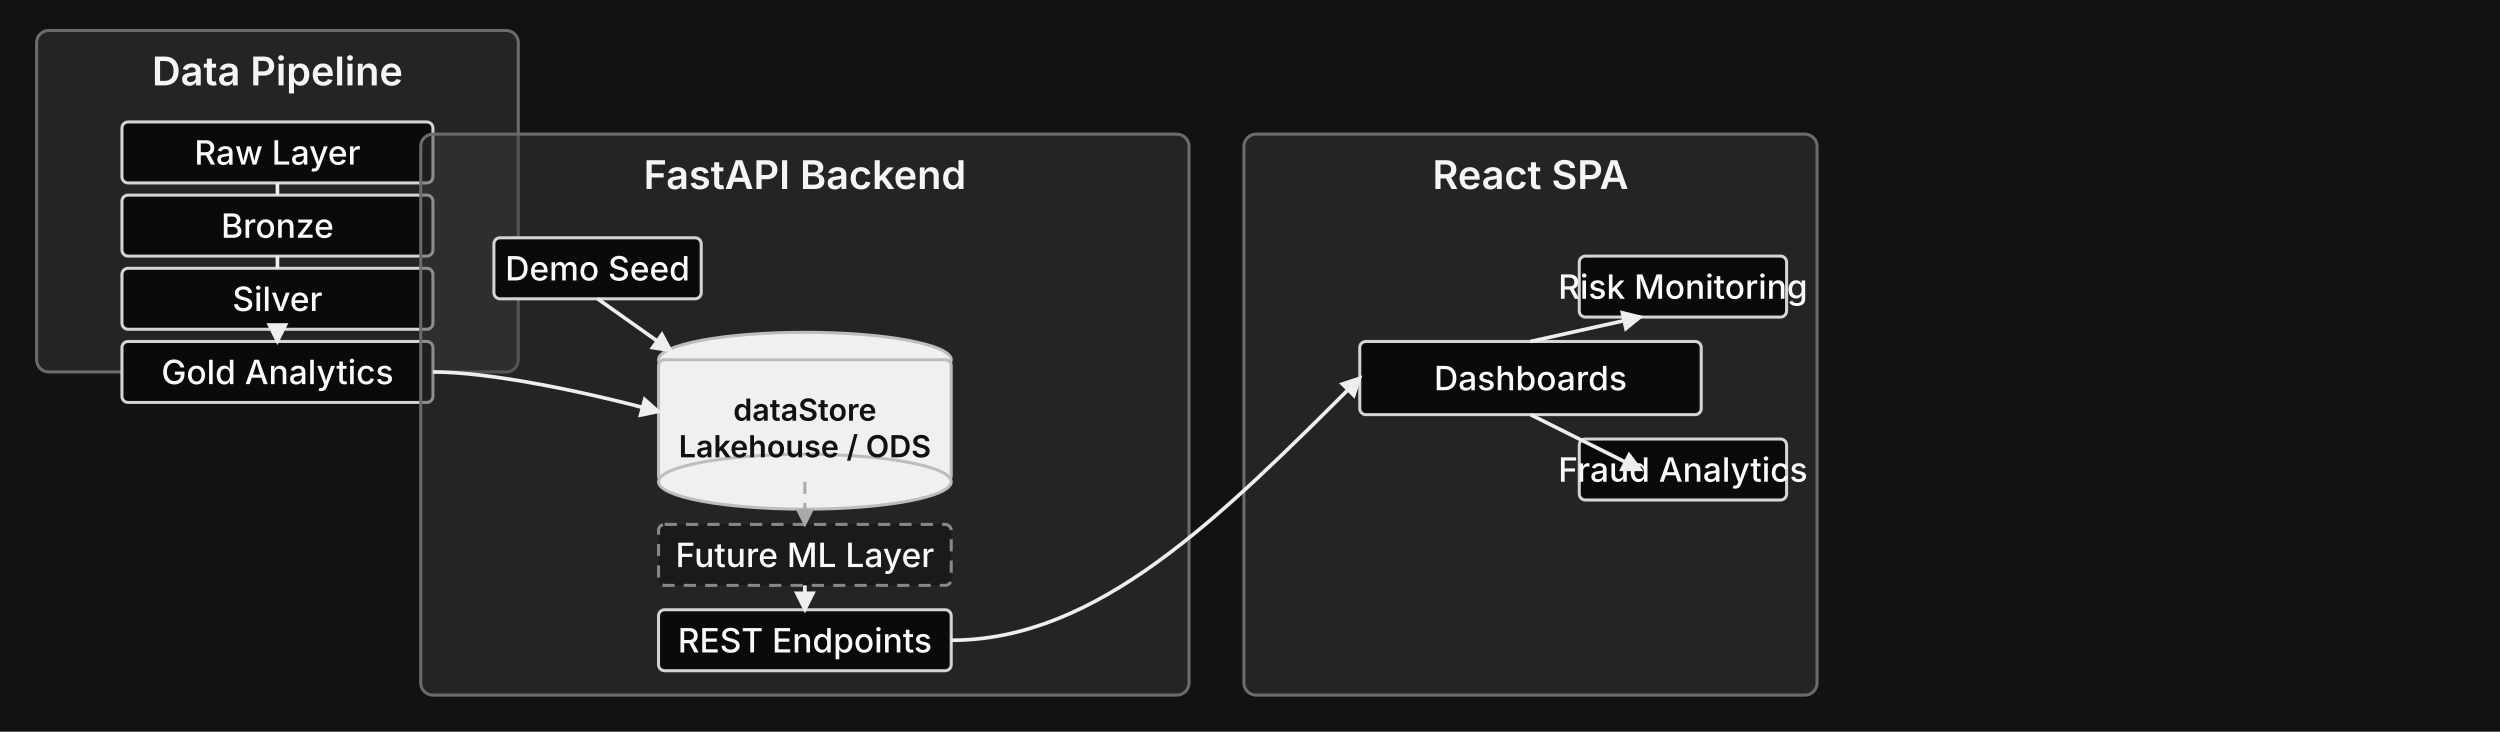
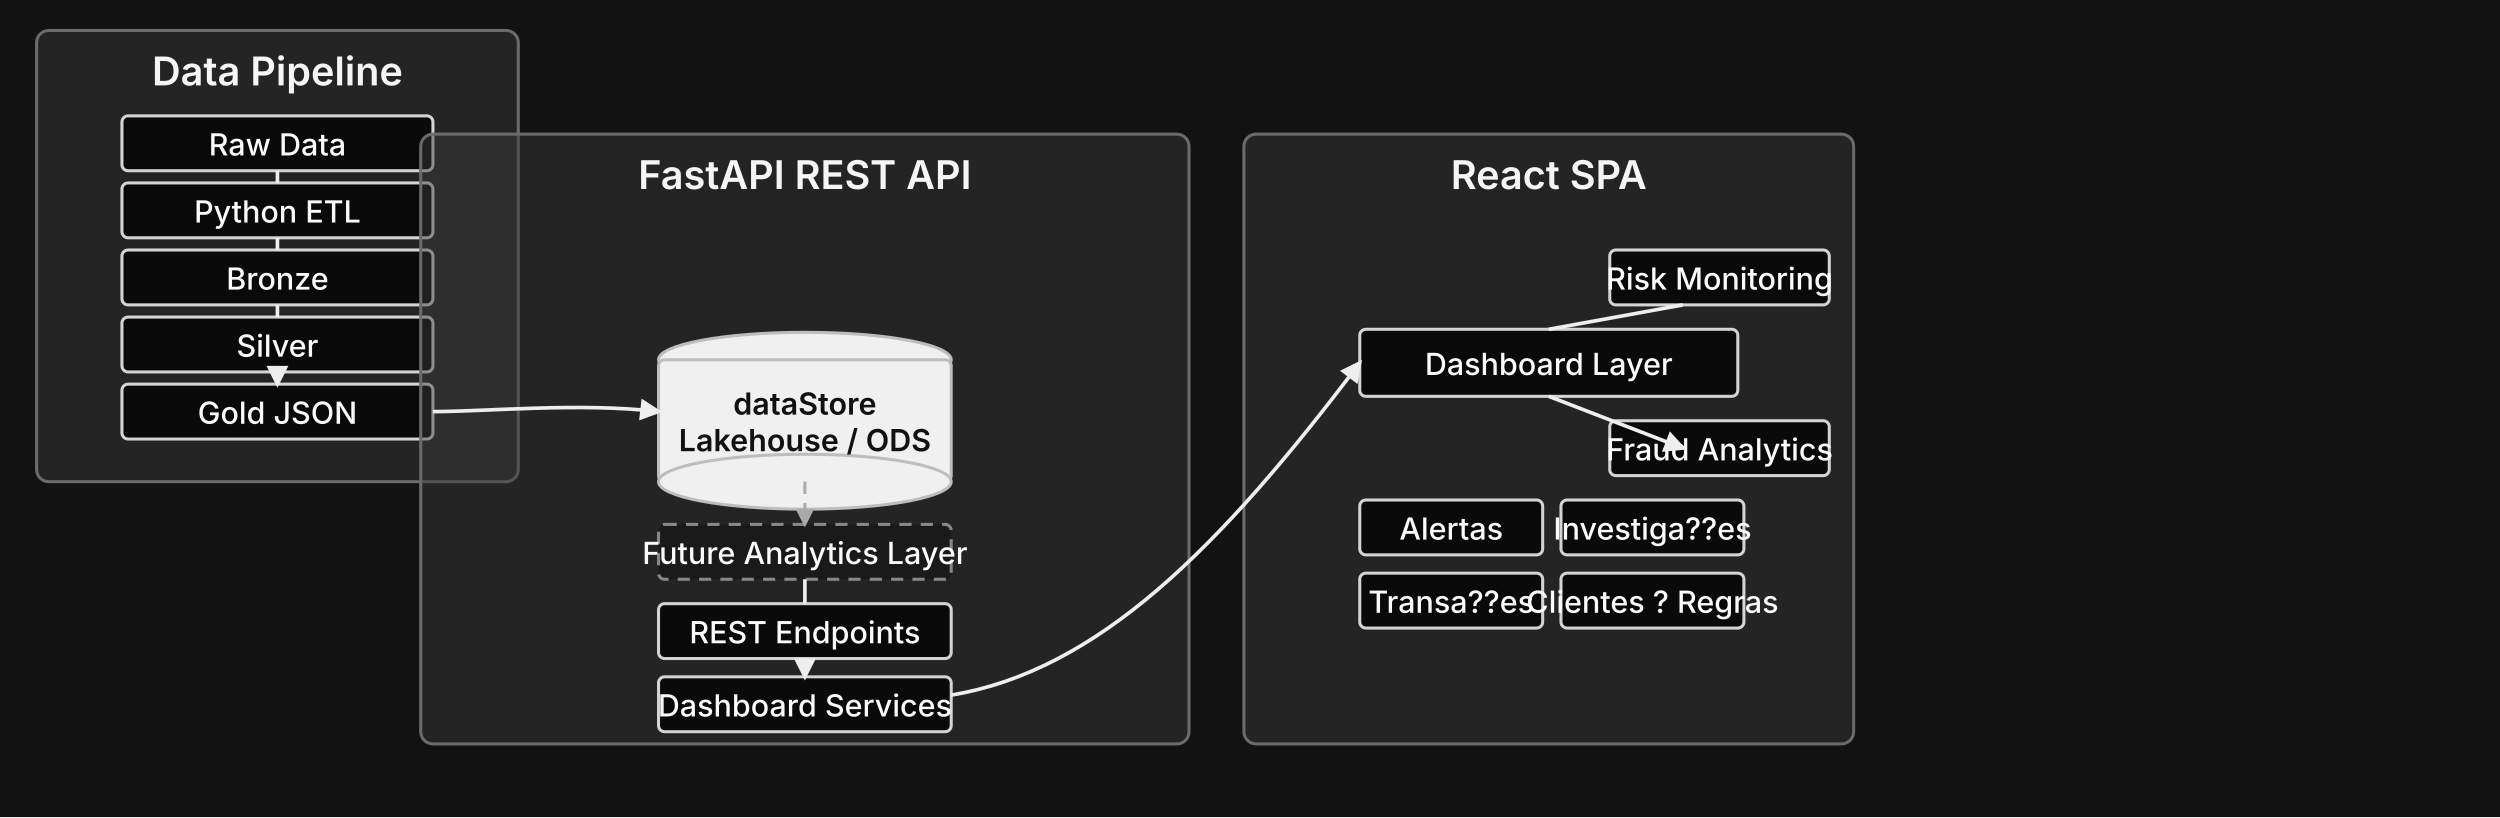
- <svg xmlns="http://www.w3.org/2000/svg" viewBox="0 0 820 240" role="img" aria-label="Driven Fraud Detection Platform Architecture">
+ <svg xmlns="http://www.w3.org/2000/svg" viewBox="0 0 820 268" role="img" aria-label="Driven Fraud Detection Platform Architecture">
  <defs>
    <style>
      .bg { fill: #121212; }
      .panel { fill: #3a3a3a; fill-opacity: 0.45; stroke: #6b6b6b; stroke-width: 1; }
      .title { fill: #f5f5f5; font: 600 13px Inter, 'Segoe UI', Arial, sans-serif; }
      .node { fill: #0a0a0a; stroke: #d4d4d4; stroke-width: 1; }
-       .txt { fill: #fafafa; font: 500 11px Inter, 'Segoe UI', Arial, sans-serif; }
+       .txt { fill: #fafafa; font: 500 10px Inter, 'Segoe UI', Arial, sans-serif; }
      .db { fill: #f0f0f0; stroke: #bdbdbd; stroke-width: 1; }
      .dbt { fill: #111; font: 600 10px Inter, Arial, sans-serif; }
      .future { fill: #1a1a1a; stroke: #888; stroke-width: 1; stroke-dasharray: 4 3; }
      .arr { stroke: #eee; stroke-width: 1.2; fill: none; marker-end: url(#a); }
      .arrd { stroke: #aaa; stroke-width: 1; fill: none; stroke-dasharray: 4 3; marker-end: url(#b); }
    </style>
    <marker id="a" markerWidth="6" markerHeight="6" refX="5" refY="3" orient="auto">
      <path d="M0,0 L6,3 L0,6 Z" fill="#eee" />
    </marker>
    <marker id="b" markerWidth="6" markerHeight="6" refX="5" refY="3" orient="auto">
      <path d="M0,0 L6,3 L0,6 Z" fill="#aaa" />
    </marker>
  </defs>
-   <rect class="bg" width="820" height="240" />
-   <rect class="panel" x="12" y="10" width="158" height="112" rx="4" />
+   <rect class="bg" width="820" height="268" />
+   <rect class="panel" x="12" y="10" width="158" height="148" rx="4" />
  <text class="title" x="91" y="28" text-anchor="middle">Data Pipeline</text>
-   <rect class="node" x="40" y="40" width="102" height="20" rx="2" />
-   <text class="txt" x="91" y="54" text-anchor="middle">Raw Layer</text>
-   <rect class="node" x="40" y="64" width="102" height="20" rx="2" />
-   <text class="txt" x="91" y="78" text-anchor="middle">Bronze</text>
-   <rect class="node" x="40" y="88" width="102" height="20" rx="2" />
-   <text class="txt" x="91" y="102" text-anchor="middle">Silver</text>
-   <rect class="node" x="40" y="112" width="102" height="20" rx="2" />
-   <text class="txt" x="91" y="126" text-anchor="middle">Gold Analytics</text>
-   <path class="arr" d="M91 60 L91 64 M91 84 L91 88 M91 108 L91 112" />
-   <rect class="panel" x="138" y="44" width="252" height="184" rx="4" />
-   <text class="title" x="264" y="62" text-anchor="middle">FastAPI Backend</text>
-   <rect class="node" x="162" y="78" width="68" height="20" rx="2" />
-   <text class="txt" x="196" y="92" text-anchor="middle" font-size="10">Demo Seed</text>
+   <rect class="node" x="40" y="38" width="102" height="18" rx="2" />
+   <text class="txt" x="91" y="51" text-anchor="middle">Raw Data</text>
+   <rect class="node" x="40" y="60" width="102" height="18" rx="2" />
+   <text class="txt" x="91" y="73" text-anchor="middle">Python ETL</text>
+   <rect class="node" x="40" y="82" width="102" height="18" rx="2" />
+   <text class="txt" x="91" y="95" text-anchor="middle">Bronze</text>
+   <rect class="node" x="40" y="104" width="102" height="18" rx="2" />
+   <text class="txt" x="91" y="117" text-anchor="middle">Silver</text>
+   <rect class="node" x="40" y="126" width="102" height="18" rx="2" />
+   <text class="txt" x="91" y="139" text-anchor="middle">Gold JSON</text>
+   <path class="arr" d="M91 56 L91 60 M91 78 L91 82 M91 100 L91 104 M91 122 L91 126" />
+   <rect class="panel" x="138" y="44" width="252" height="200" rx="4" />
+   <text class="title" x="264" y="62" text-anchor="middle">FastAPI REST API</text>
  <ellipse class="db" cx="264" cy="118" rx="48" ry="9" />
  <rect class="db" x="216" y="118" width="96" height="40" rx="2" />
  <ellipse class="db" cx="264" cy="158" rx="48" ry="9" />
-   <text class="dbt" x="264" y="138" text-anchor="middle">dataStore</text>
-   <text class="dbt" x="264" y="150" text-anchor="middle" font-size="8" fill="#555">Lakehouse / ODS</text>
-   <rect class="future" x="216" y="172" width="96" height="20" rx="2" />
-   <text class="txt" x="264" y="186" text-anchor="middle" font-size="10">Future ML Layer</text>
-   <rect class="node" x="216" y="200" width="96" height="20" rx="2" />
-   <text class="txt" x="264" y="214" text-anchor="middle" font-size="10">REST Endpoints</text>
-   <path class="arr" d="M142 122 C160 122 190 128 216 135" />
-   <path class="arr" d="M196 98 L220 115" />
+   <text class="dbt" x="264" y="136" text-anchor="middle">dataStore</text>
+   <text class="dbt" x="264" y="148" text-anchor="middle" font-size="8" fill="#555">Lakehouse / ODS</text>
+   <rect class="future" x="216" y="172" width="96" height="18" rx="2" />
+   <text class="txt" x="264" y="185" text-anchor="middle">Future Analytics Layer</text>
+   <rect class="node" x="216" y="198" width="96" height="18" rx="2" />
+   <text class="txt" x="264" y="211" text-anchor="middle">REST Endpoints</text>
+   <rect class="node" x="216" y="222" width="96" height="18" rx="2" />
+   <text class="txt" x="264" y="235" text-anchor="middle" font-size="9">Dashboard Services</text>
+   <path class="arr" d="M142 135 C160 135 190 132 216 135" />
  <path class="arrd" d="M264 158 L264 172" />
-   <path class="arr" d="M264 192 L264 200" />
-   <rect class="panel" x="408" y="44" width="188" height="184" rx="4" />
-   <text class="title" x="502" y="62" text-anchor="middle">React SPA</text>
-   <rect class="node" x="446" y="112" width="112" height="24" rx="2" />
-   <text class="txt" x="502" y="128" text-anchor="middle">Dashboards</text>
-   <rect class="node" x="518" y="84" width="68" height="20" rx="2" />
-   <text class="txt" x="552" y="98" text-anchor="middle" font-size="10">Risk Monitoring</text>
-   <rect class="node" x="518" y="144" width="68" height="20" rx="2" />
-   <text class="txt" x="552" y="158" text-anchor="middle" font-size="10">Fraud Analytics</text>
-   <path class="arr" d="M312 210 C360 210 400 170 446 124" />
-   <path class="arr" d="M502 112 L538 104" />
-   <path class="arr" d="M502 136 L538 154" />
+   <path class="arr" d="M264 190 L264 198 M264 216 L264 222" />
+   <rect class="panel" x="408" y="44" width="200" height="200" rx="4" />
+   <text class="title" x="508" y="62" text-anchor="middle">React SPA</text>
+   <rect class="node" x="446" y="108" width="124" height="22" rx="2" />
+   <text class="txt" x="508" y="123" text-anchor="middle">Dashboard Layer</text>
+   <rect class="node" x="528" y="82" width="72" height="18" rx="2" />
+   <text class="txt" x="564" y="95" text-anchor="middle" font-size="9">Risk Monitoring</text>
+   <rect class="node" x="528" y="138" width="72" height="18" rx="2" />
+   <text class="txt" x="564" y="151" text-anchor="middle" font-size="9">Fraud Analytics</text>
+   <rect class="node" x="446" y="164" width="60" height="18" rx="2" />
+   <text class="txt" x="476" y="177" text-anchor="middle" font-size="8">Alertas</text>
+   <rect class="node" x="512" y="164" width="60" height="18" rx="2" />
+   <text class="txt" x="542" y="177" text-anchor="middle" font-size="8">Investiga??es</text>
+   <rect class="node" x="446" y="188" width="60" height="18" rx="2" />
+   <text class="txt" x="476" y="201" text-anchor="middle" font-size="8">Transa??es</text>
+   <rect class="node" x="512" y="188" width="60" height="18" rx="2" />
+   <text class="txt" x="542" y="201" text-anchor="middle" font-size="8">Clientes ? Regras</text>
+   <path class="arr" d="M312 228 C360 220 400 180 446 119" />
+   <path class="arr" d="M508 108 L552 100 M508 130 L552 147" />
</svg>
